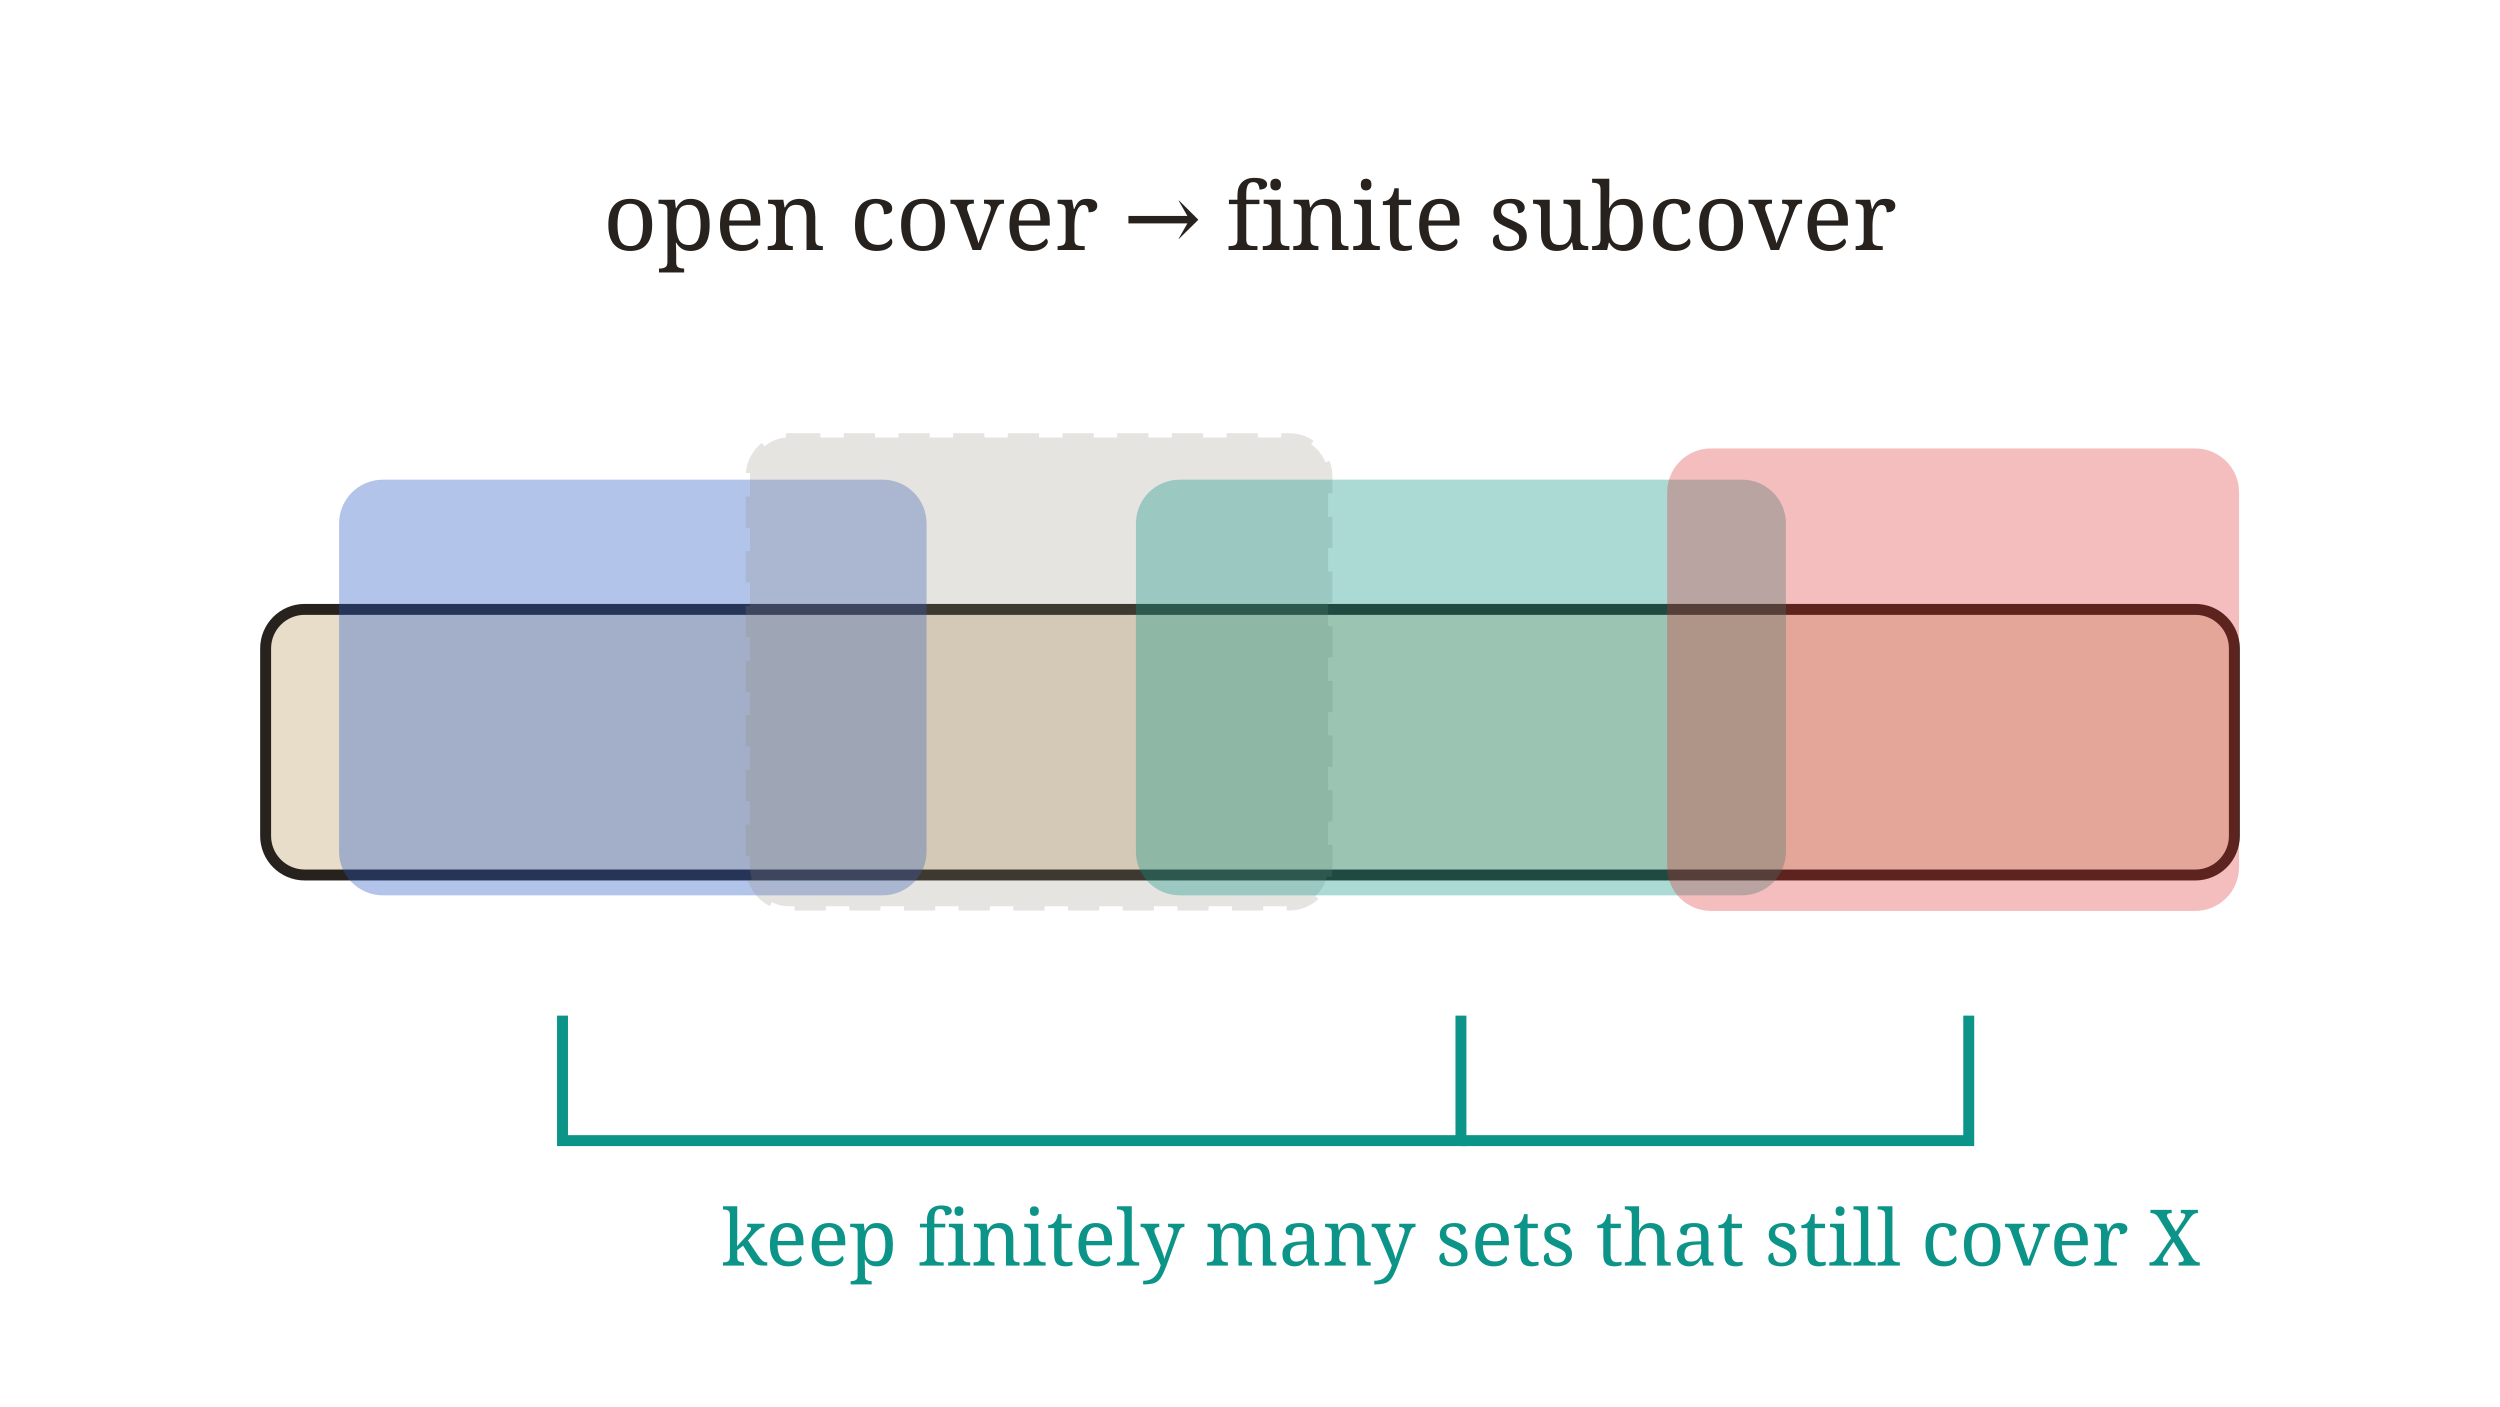
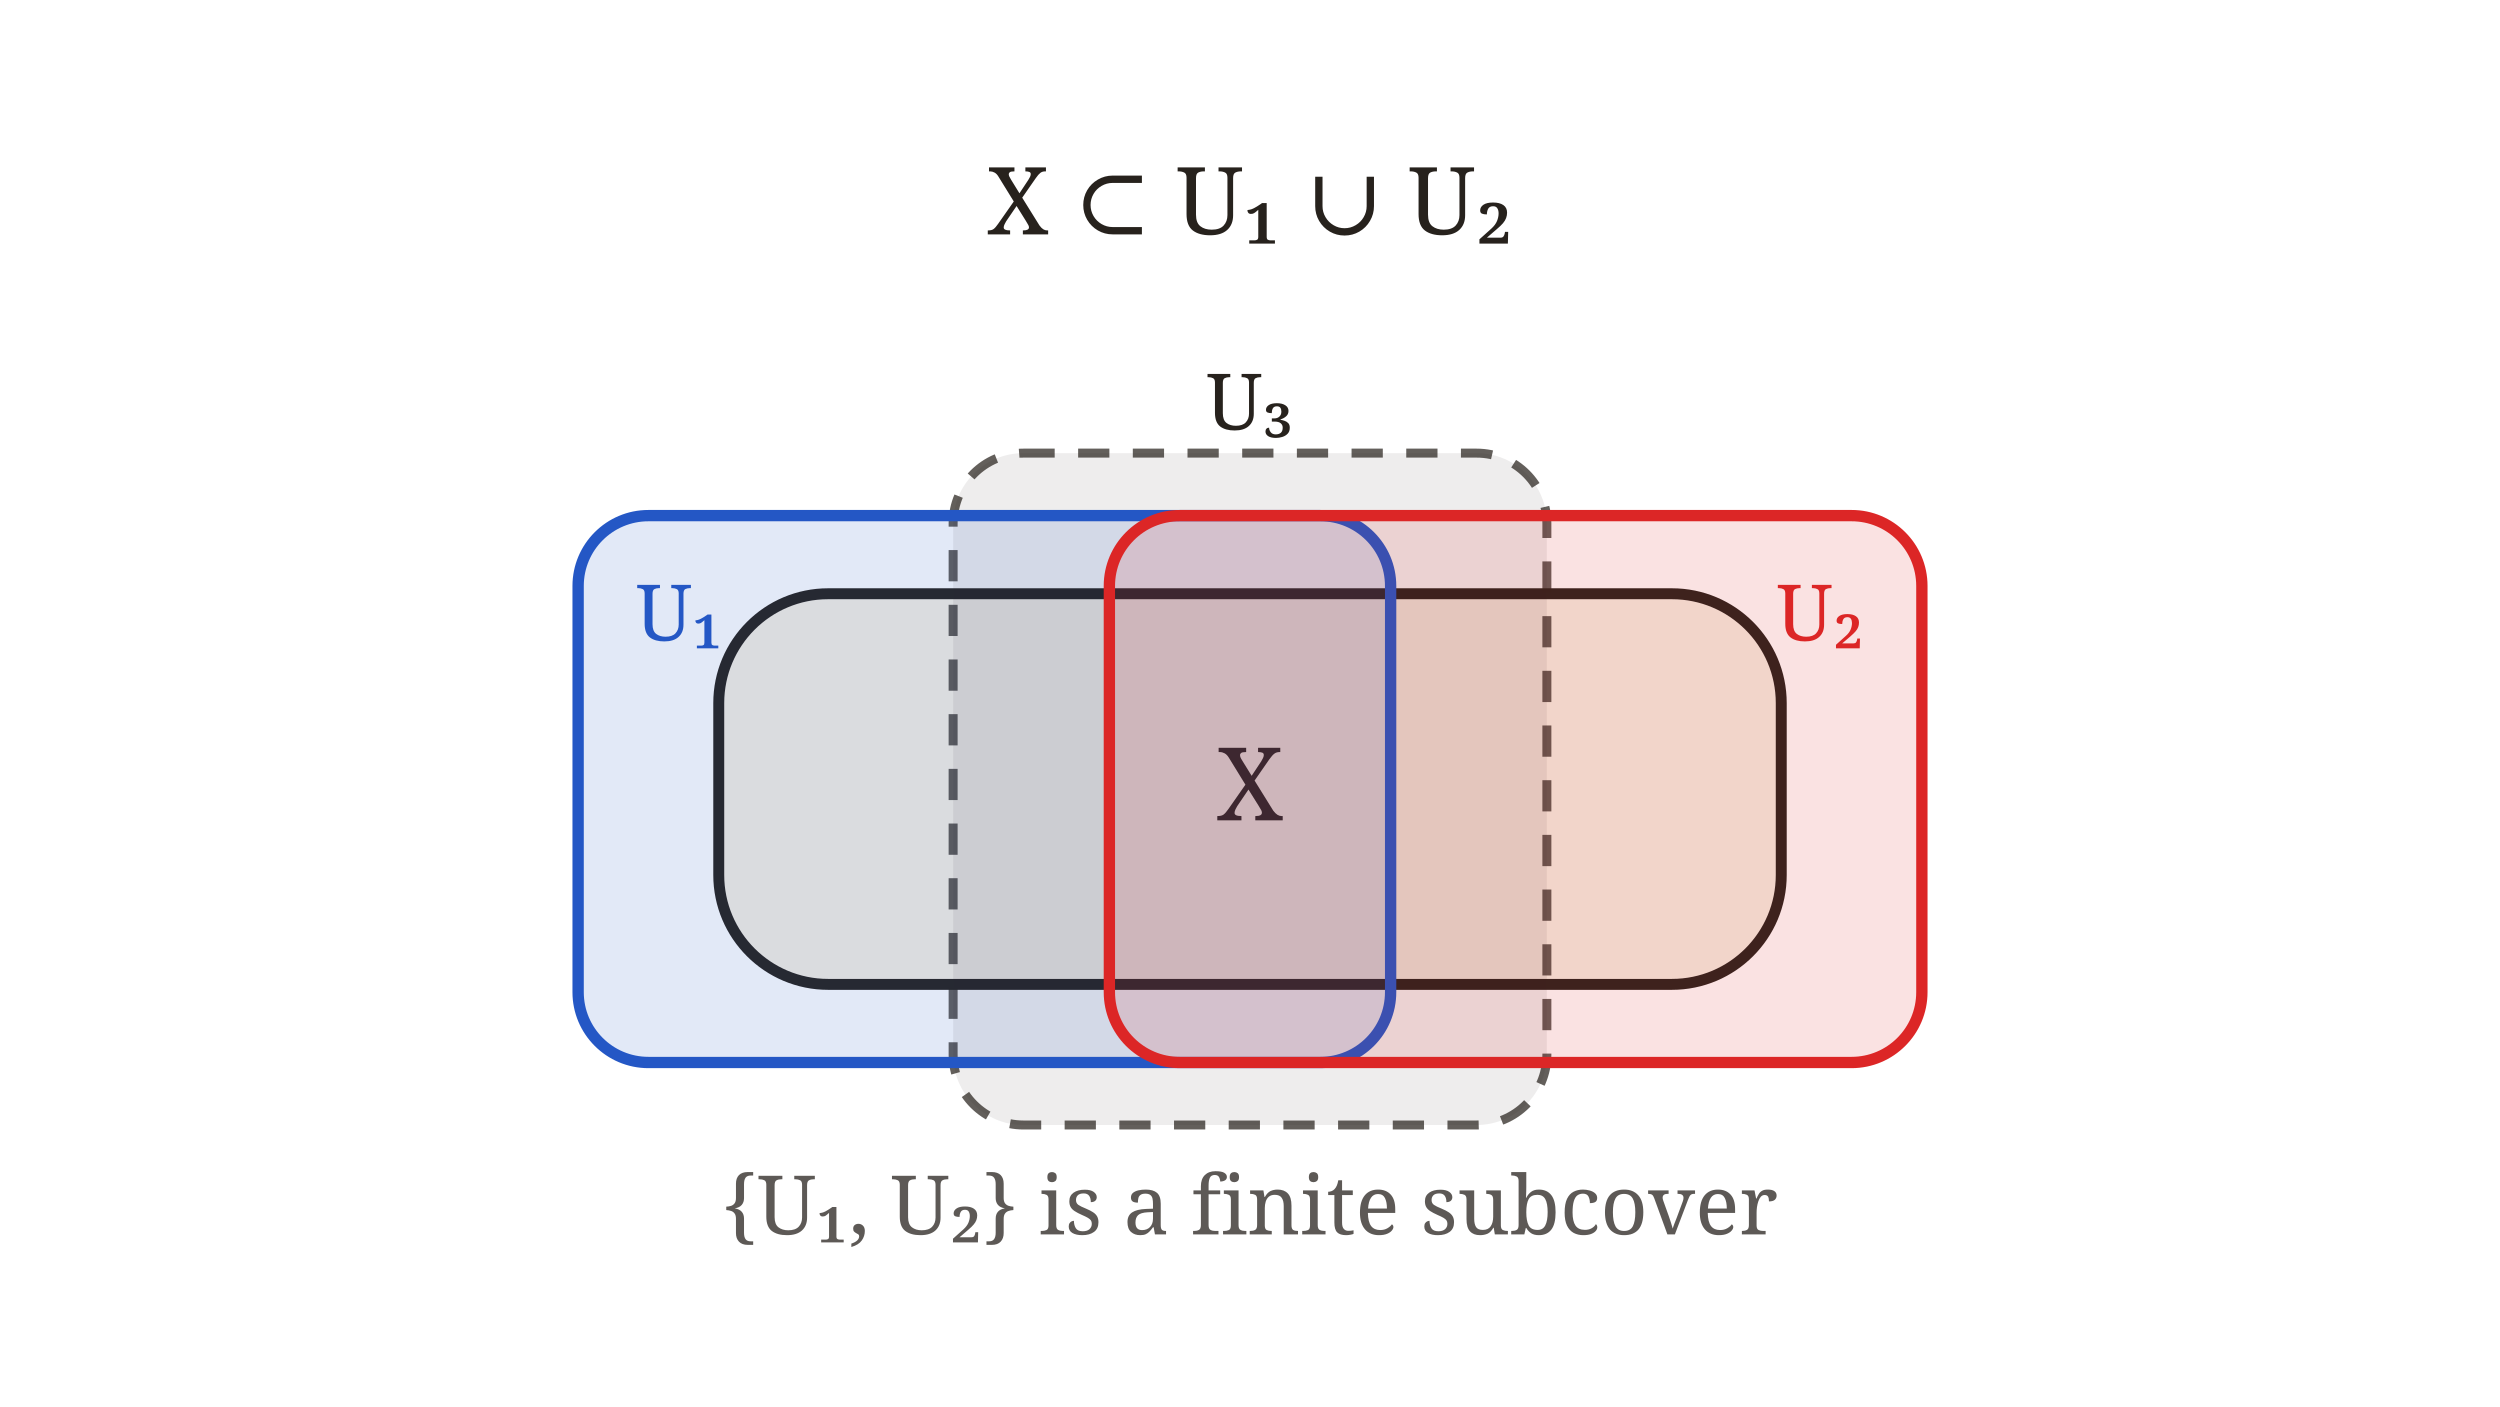
- <svg xmlns="http://www.w3.org/2000/svg" viewBox="0 0 320 180" font-family="'Newsreader',Georgia,serif" role="img">
-   <rect x="34" y="78" width="252" height="34" rx="5" fill="var(--dia-fill,#e7ddc9)" stroke="var(--dia-ink,#27221d)" stroke-width="1.4" />
-   <text x="160" y="32" font-size="12" text-anchor="middle" fill="var(--dia-ink,#27221d)">open cover → finite subcover</text>
-   <rect x="44" y="62" width="74" height="52" rx="5" fill="var(--dia-acc,#2457c5)" opacity="0.35" stroke="var(--dia-acc,#2457c5)" stroke-width="1.2" />
-   <rect x="96" y="56" width="74" height="60" rx="5" fill="var(--dia-mut,#8c8274)" opacity="0.22" stroke="var(--dia-mut,#8c8274)" stroke-width="1.1" stroke-dasharray="4,3" />
-   <rect x="146" y="62" width="82" height="52" rx="5" fill="var(--dia-acc2,#0d9488)" opacity="0.35" stroke="var(--dia-acc2,#0d9488)" stroke-width="1.2" />
-   <rect x="214" y="58" width="72" height="58" rx="5" fill="var(--dia-boundary,#dc2626)" opacity="0.3" stroke="var(--dia-boundary,#dc2626)" stroke-width="1.2" />
-   <path d="M72,130 L72,146 L187,146 L187,130" fill="none" stroke="var(--dia-acc2,#0d9488)" stroke-width="1.4" />
-   <path d="M252,130 L252,146 L187,146" fill="none" stroke="var(--dia-acc2,#0d9488)" stroke-width="1.4" />
-   <text x="187" y="162" font-size="10" text-anchor="middle" fill="var(--dia-acc2,#0d9488)">keep finitely many sets that still cover X</text>
+ <svg xmlns="http://www.w3.org/2000/svg" viewBox="0 0 640 360" font-family="'Newsreader', Georgia, serif" role="img" aria-labelledby="compactness-title compactness-desc" text-rendering="geometricPrecision" shape-rendering="geometricPrecision">
+   <text x="320" y="60" font-size="24" text-anchor="middle" fill="var(--dia-ink,#27221d)">
+     X ⊂ U₁ ∪ U₂
+   </text>
+   <rect x="184" y="152" width="272" height="100" rx="28" fill="var(--dia-space,#f6f0e4)" stroke="var(--dia-ink,#27221d)" stroke-width="2.8" />
+   <text x="320" y="210" font-size="26" text-anchor="middle" fill="var(--dia-ink,#27221d)" opacity="1">
+     X
+   </text>
+   <rect x="244" y="116" width="152" height="172" rx="18" fill="var(--dia-ink,#27221d)" fill-opacity="0.08" stroke="var(--dia-ink,#27221d)" stroke-opacity="0.72" stroke-width="2.3" stroke-dasharray="8 6" />
+   <text x="320" y="110" font-size="20" text-anchor="middle" fill="var(--dia-ink,#27221d)" opacity="1">
+     U₃
+   </text>
+   <rect x="148" y="132" width="208" height="140" rx="18" fill="var(--dia-acc,#2457c5)" fill-opacity="0.13" stroke="var(--dia-acc,#2457c5)" stroke-width="2.9" />
+   <text x="174" y="164" font-size="20" text-anchor="middle" fill="var(--dia-acc,#2457c5)">
+     U₁
+   </text>
+   <rect x="284" y="132" width="208" height="140" rx="18" fill="var(--dia-boundary,#dc2626)" fill-opacity="0.13" stroke="var(--dia-boundary,#dc2626)" stroke-width="2.9" />
+   <text x="466" y="164" font-size="20" text-anchor="middle" fill="var(--dia-boundary,#dc2626)">
+     U₂
+   </text>
+   <text x="320" y="316" font-size="21" text-anchor="middle" fill="var(--dia-ink,#27221d)" opacity="0.75">
+     {U₁, U₂} is a finite subcover
+   </text>
</svg>
